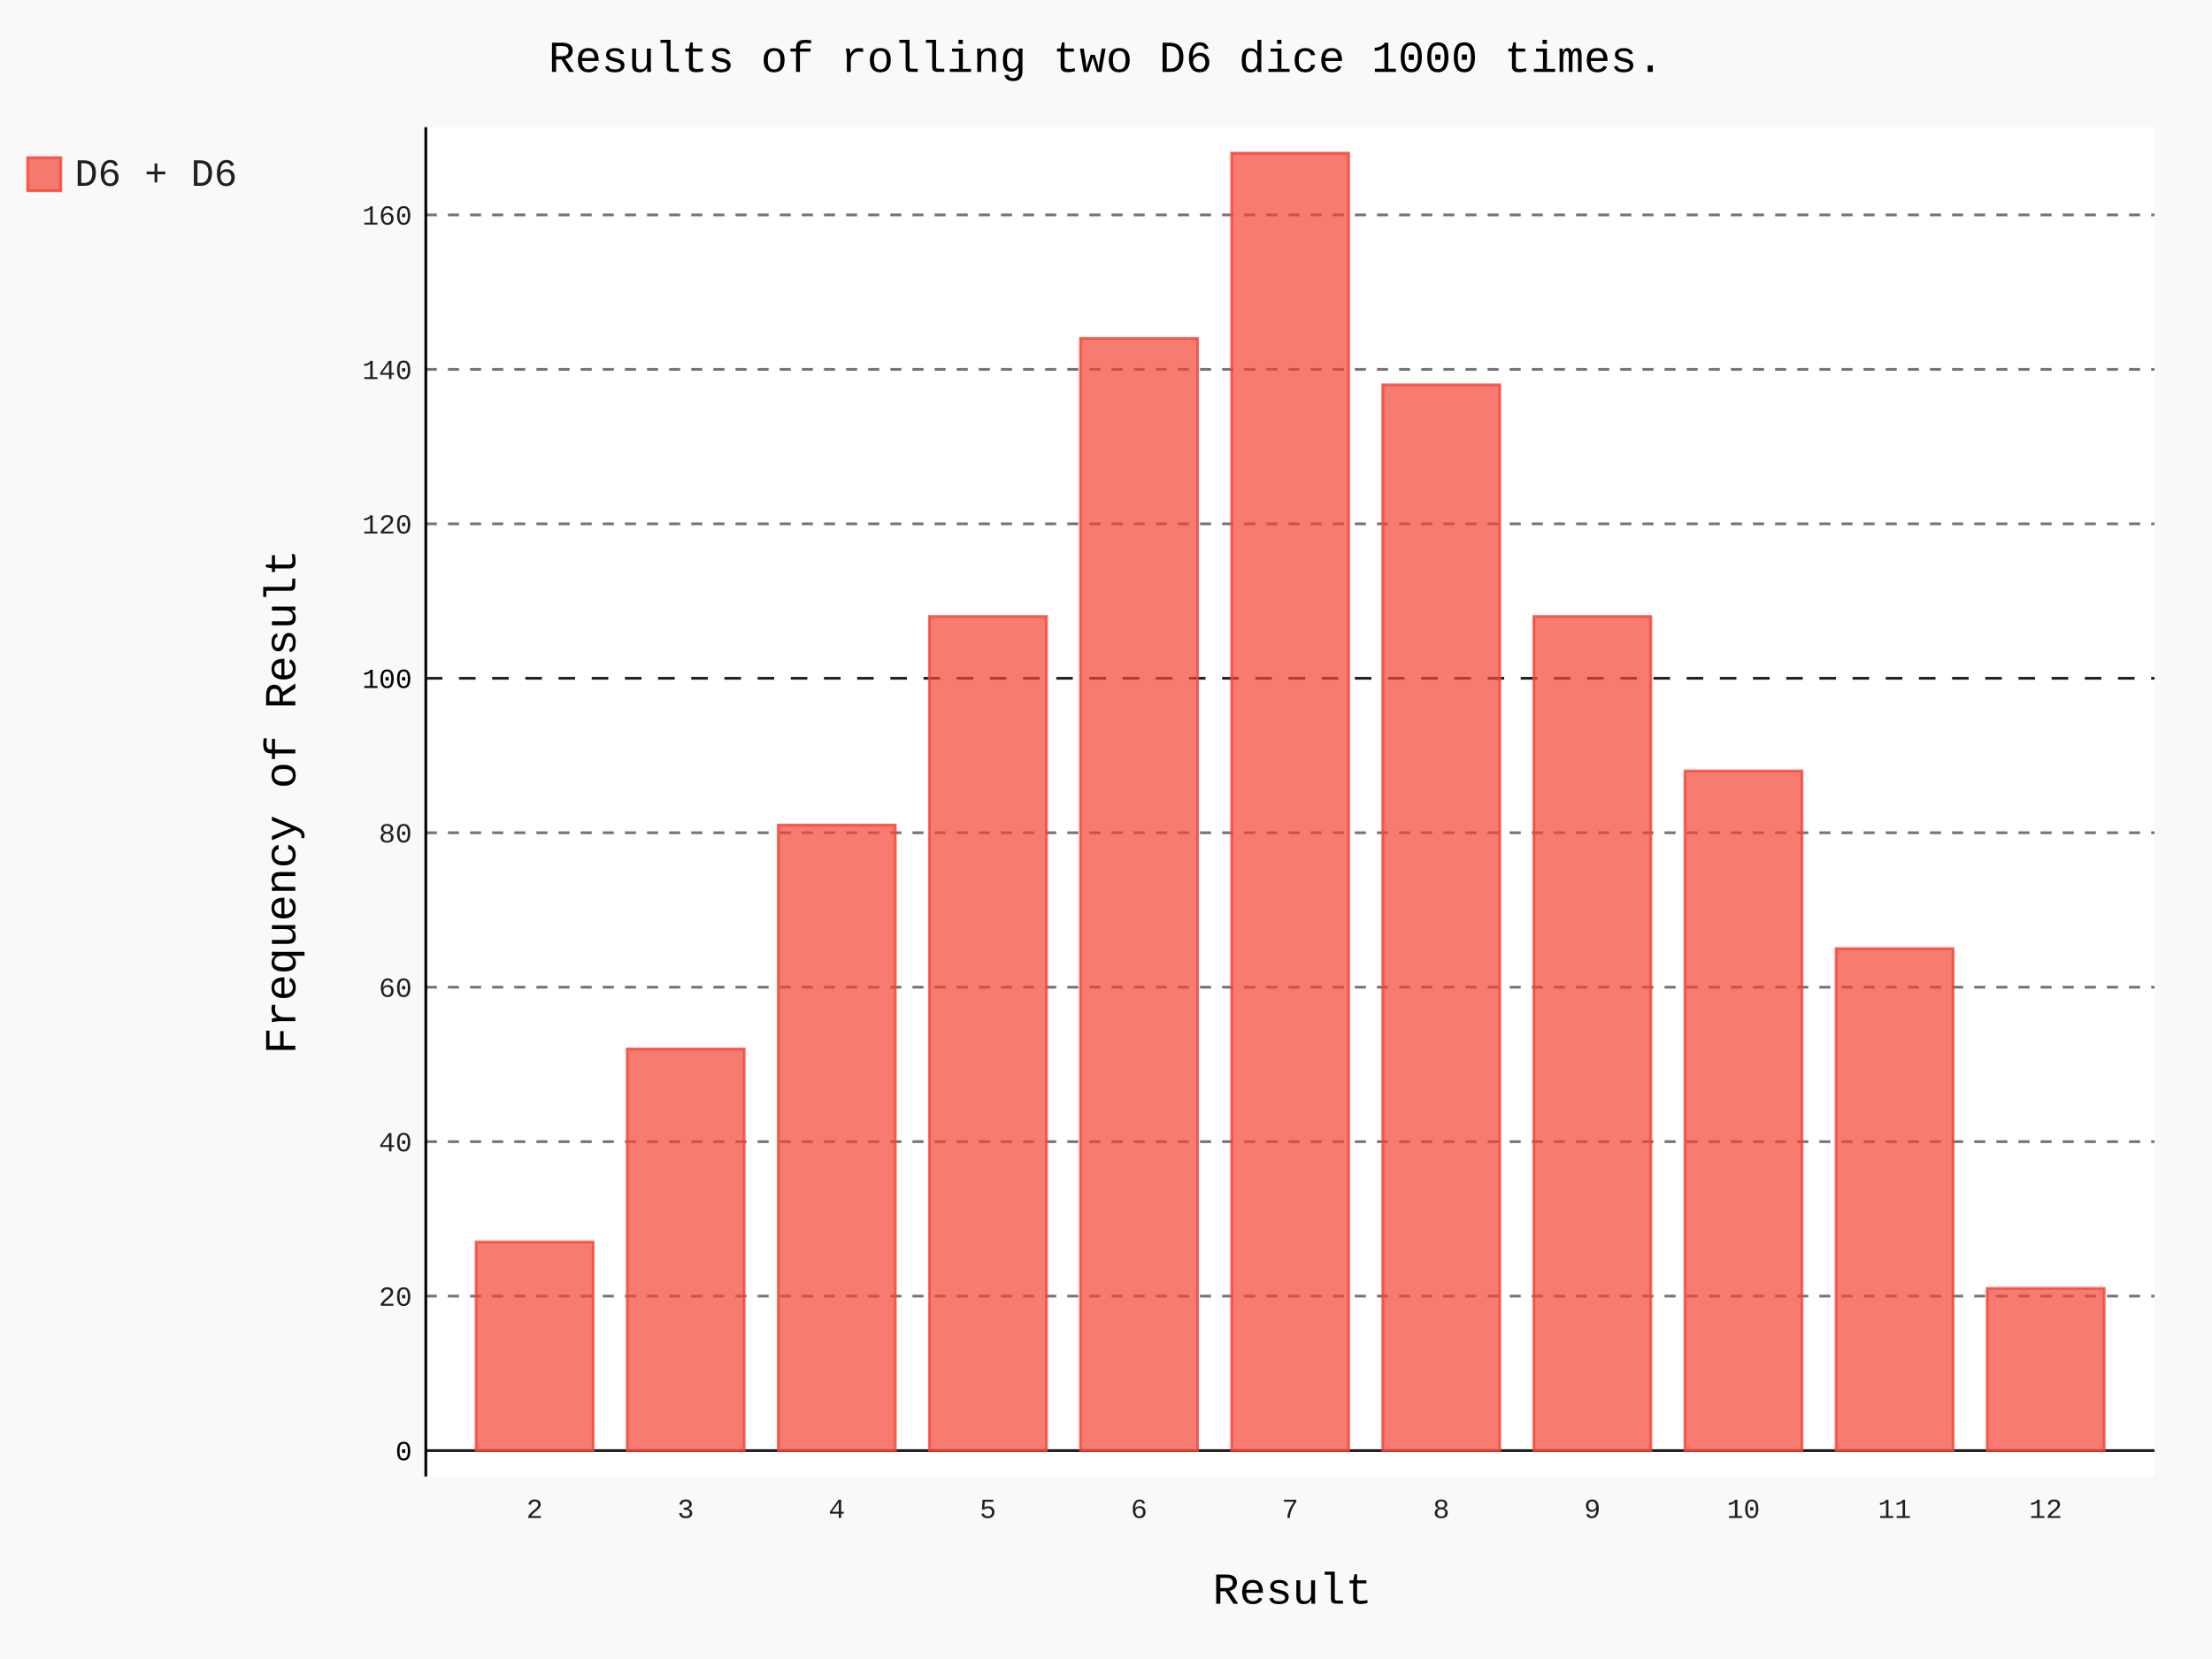
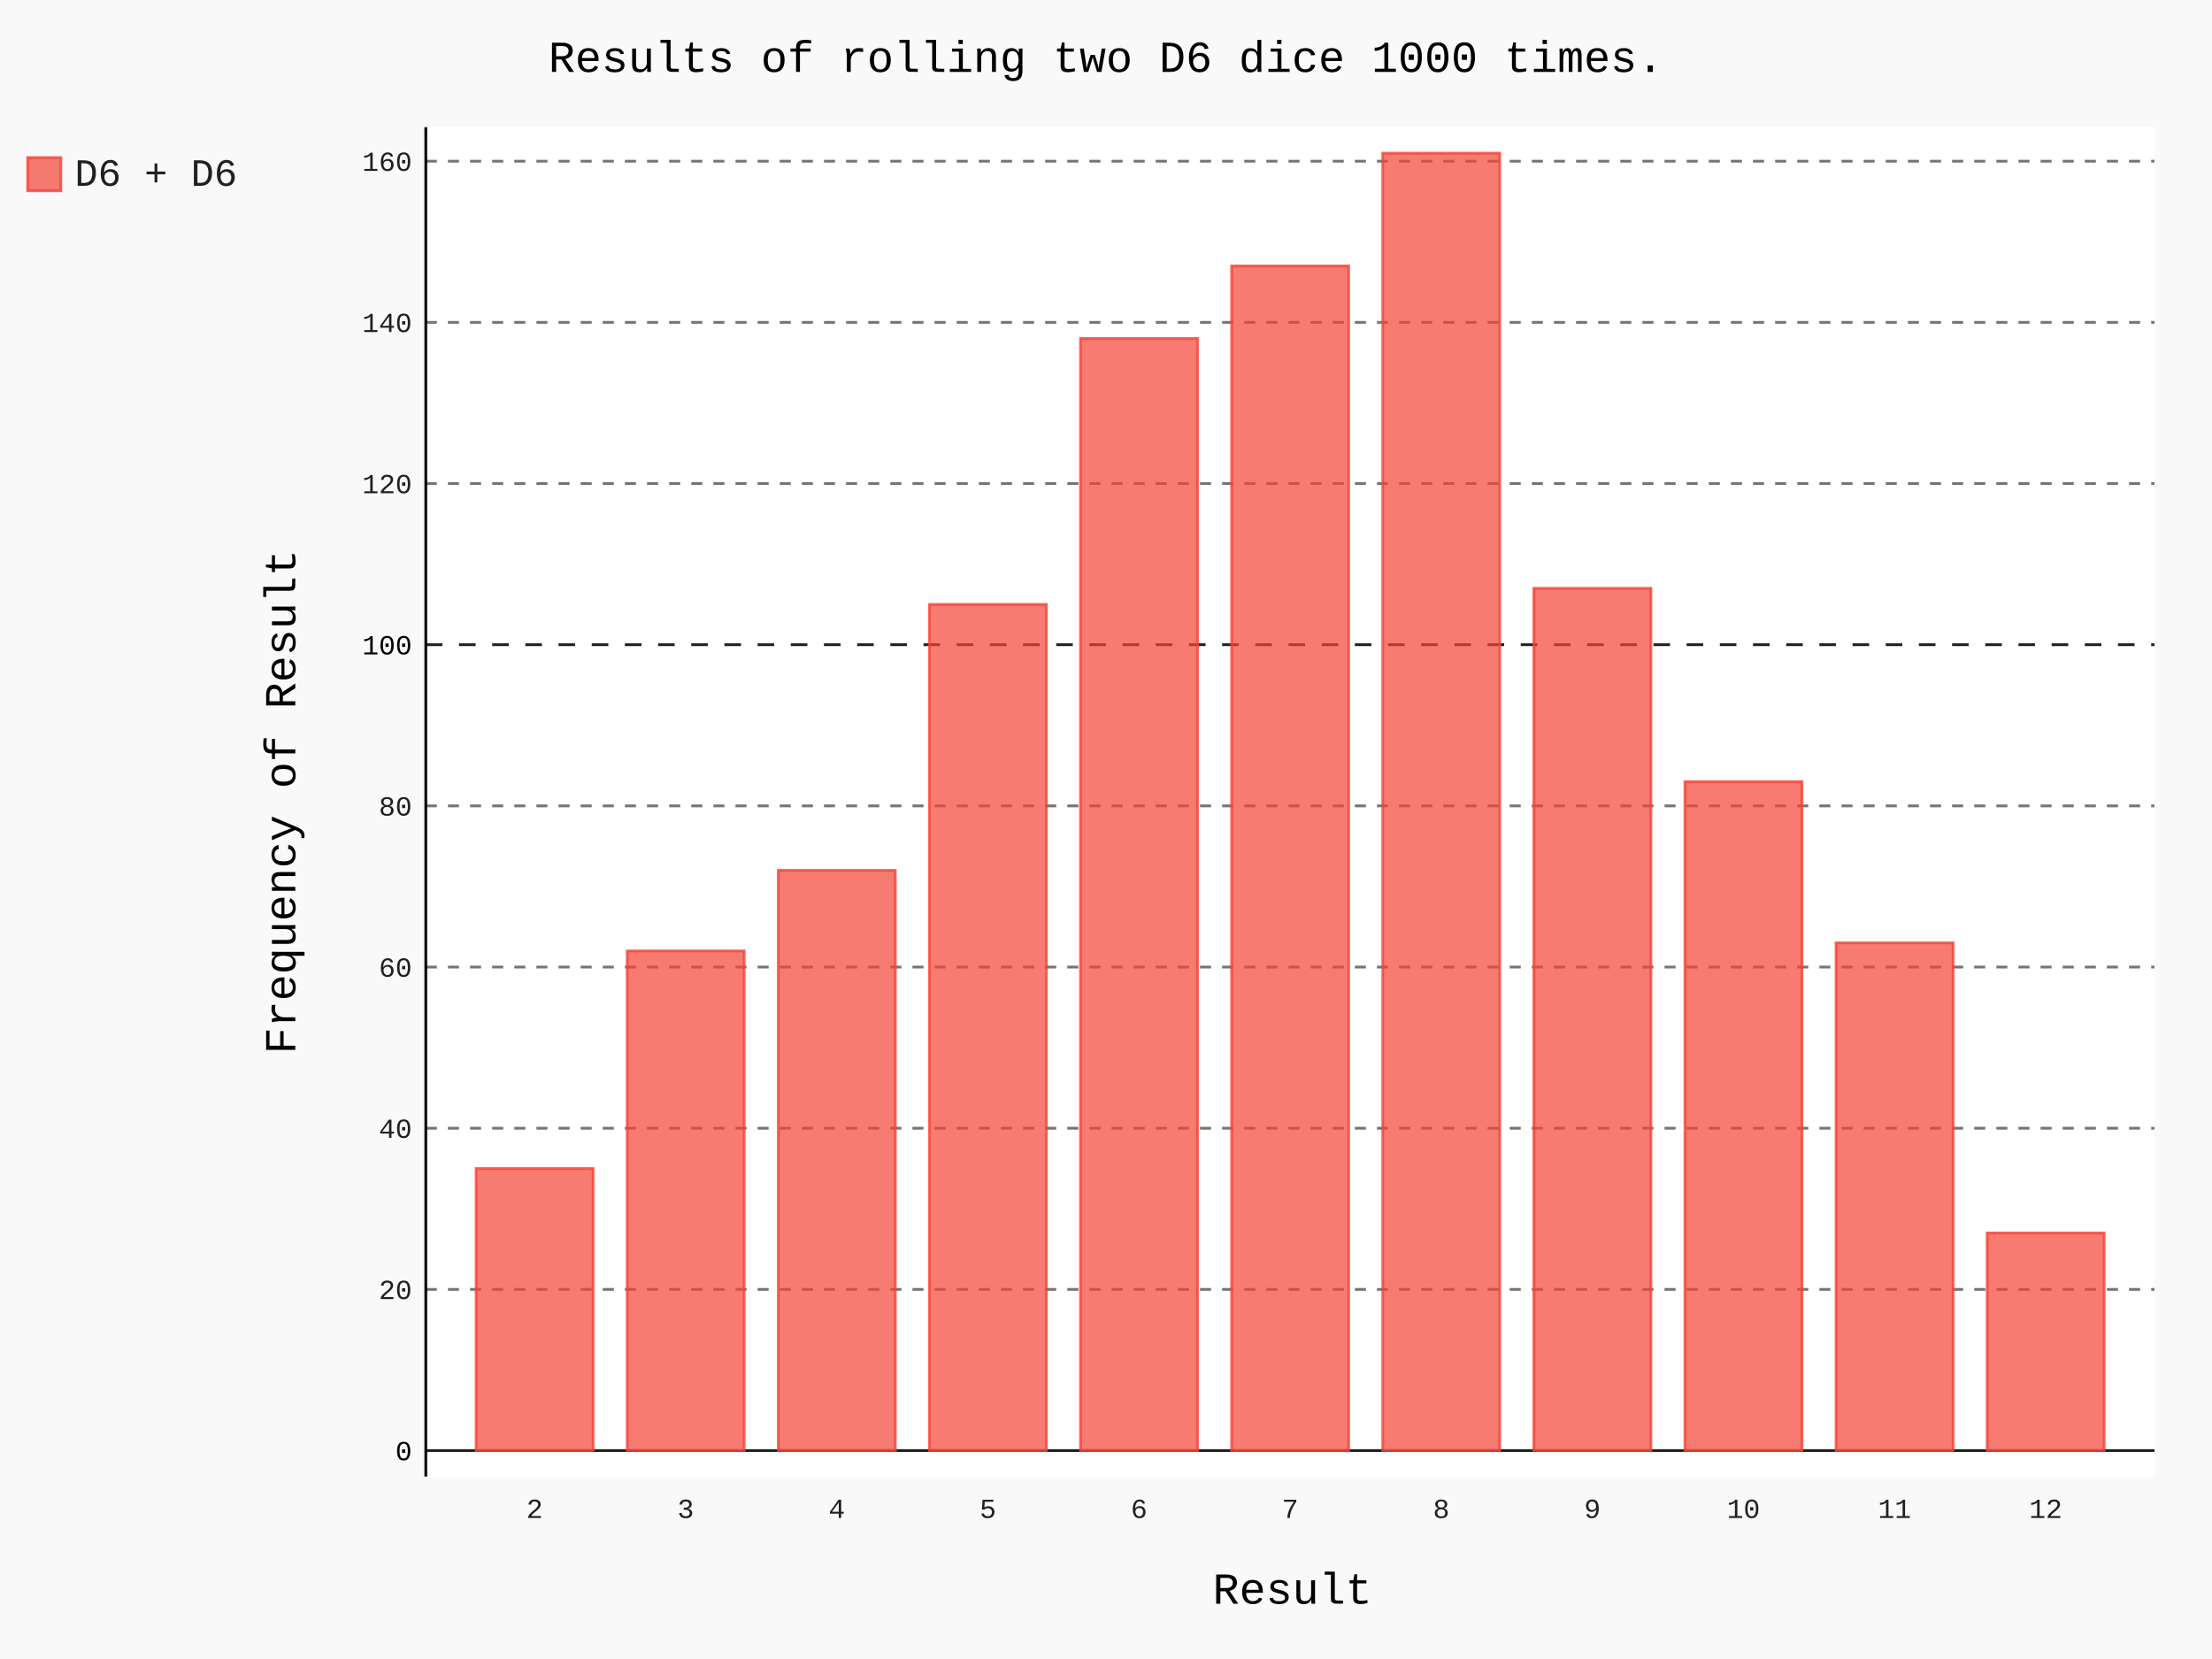
- <svg xmlns="http://www.w3.org/2000/svg" id="chart-790177b3-d06f-4fc9-b602-6fe10968e100" class="pygal-chart" viewBox="0 0 800 600">
+ <svg xmlns="http://www.w3.org/2000/svg" id="chart-8cb68938-13ee-4e53-a0c0-40409b9ead96" class="pygal-chart" viewBox="0 0 800 600">
  <defs>
-     <style type="text/css">#chart-790177b3-d06f-4fc9-b602-6fe10968e100{-webkit-user-select:none;-webkit-font-smoothing:antialiased;font-family:Consolas,"Liberation Mono",Menlo,Courier,monospace}#chart-790177b3-d06f-4fc9-b602-6fe10968e100 .title{font-family:Consolas,"Liberation Mono",Menlo,Courier,monospace;font-size:16px}#chart-790177b3-d06f-4fc9-b602-6fe10968e100 .legends .legend text{font-family:Consolas,"Liberation Mono",Menlo,Courier,monospace;font-size:14px}#chart-790177b3-d06f-4fc9-b602-6fe10968e100 .axis text{font-family:Consolas,"Liberation Mono",Menlo,Courier,monospace;font-size:10px}#chart-790177b3-d06f-4fc9-b602-6fe10968e100 .axis text.major{font-family:Consolas,"Liberation Mono",Menlo,Courier,monospace;font-size:10px}#chart-790177b3-d06f-4fc9-b602-6fe10968e100 .text-overlay text.value{font-family:Consolas,"Liberation Mono",Menlo,Courier,monospace;font-size:16px}#chart-790177b3-d06f-4fc9-b602-6fe10968e100 .text-overlay text.label{font-family:Consolas,"Liberation Mono",Menlo,Courier,monospace;font-size:10px}#chart-790177b3-d06f-4fc9-b602-6fe10968e100 .tooltip{font-family:Consolas,"Liberation Mono",Menlo,Courier,monospace;font-size:14px}#chart-790177b3-d06f-4fc9-b602-6fe10968e100 text.no_data{font-family:Consolas,"Liberation Mono",Menlo,Courier,monospace;font-size:64px}
- #chart-790177b3-d06f-4fc9-b602-6fe10968e100{background-color:rgba(249,249,249,1)}#chart-790177b3-d06f-4fc9-b602-6fe10968e100 path,#chart-790177b3-d06f-4fc9-b602-6fe10968e100 line,#chart-790177b3-d06f-4fc9-b602-6fe10968e100 rect,#chart-790177b3-d06f-4fc9-b602-6fe10968e100 circle{-webkit-transition:150ms;-moz-transition:150ms;transition:150ms}#chart-790177b3-d06f-4fc9-b602-6fe10968e100 .graph &gt; .background{fill:rgba(249,249,249,1)}#chart-790177b3-d06f-4fc9-b602-6fe10968e100 .plot &gt; .background{fill:rgba(255,255,255,1)}#chart-790177b3-d06f-4fc9-b602-6fe10968e100 .graph{fill:rgba(0,0,0,.87)}#chart-790177b3-d06f-4fc9-b602-6fe10968e100 text.no_data{fill:rgba(0,0,0,1)}#chart-790177b3-d06f-4fc9-b602-6fe10968e100 .title{fill:rgba(0,0,0,1)}#chart-790177b3-d06f-4fc9-b602-6fe10968e100 .legends .legend text{fill:rgba(0,0,0,.87)}#chart-790177b3-d06f-4fc9-b602-6fe10968e100 .legends .legend:hover text{fill:rgba(0,0,0,1)}#chart-790177b3-d06f-4fc9-b602-6fe10968e100 .axis .line{stroke:rgba(0,0,0,1)}#chart-790177b3-d06f-4fc9-b602-6fe10968e100 .axis .guide.line{stroke:rgba(0,0,0,.54)}#chart-790177b3-d06f-4fc9-b602-6fe10968e100 .axis .major.line{stroke:rgba(0,0,0,.87)}#chart-790177b3-d06f-4fc9-b602-6fe10968e100 .axis text.major{fill:rgba(0,0,0,1)}#chart-790177b3-d06f-4fc9-b602-6fe10968e100 .axis.y .guides:hover .guide.line,#chart-790177b3-d06f-4fc9-b602-6fe10968e100 .line-graph .axis.x .guides:hover .guide.line,#chart-790177b3-d06f-4fc9-b602-6fe10968e100 .stackedline-graph .axis.x .guides:hover .guide.line,#chart-790177b3-d06f-4fc9-b602-6fe10968e100 .xy-graph .axis.x .guides:hover .guide.line{stroke:rgba(0,0,0,1)}#chart-790177b3-d06f-4fc9-b602-6fe10968e100 .axis .guides:hover text{fill:rgba(0,0,0,1)}#chart-790177b3-d06f-4fc9-b602-6fe10968e100 .reactive{fill-opacity:.7;stroke-opacity:.8}#chart-790177b3-d06f-4fc9-b602-6fe10968e100 .ci{stroke:rgba(0,0,0,.87)}#chart-790177b3-d06f-4fc9-b602-6fe10968e100 .reactive.active,#chart-790177b3-d06f-4fc9-b602-6fe10968e100 .active .reactive{fill-opacity:.8;stroke-opacity:.9;stroke-width:4}#chart-790177b3-d06f-4fc9-b602-6fe10968e100 .ci .reactive.active{stroke-width:1.5}#chart-790177b3-d06f-4fc9-b602-6fe10968e100 .series text{fill:rgba(0,0,0,1)}#chart-790177b3-d06f-4fc9-b602-6fe10968e100 .tooltip rect{fill:rgba(255,255,255,1);stroke:rgba(0,0,0,1);-webkit-transition:opacity 150ms;-moz-transition:opacity 150ms;transition:opacity 150ms}#chart-790177b3-d06f-4fc9-b602-6fe10968e100 .tooltip .label{fill:rgba(0,0,0,.87)}#chart-790177b3-d06f-4fc9-b602-6fe10968e100 .tooltip .label{fill:rgba(0,0,0,.87)}#chart-790177b3-d06f-4fc9-b602-6fe10968e100 .tooltip .legend{font-size:.8em;fill:rgba(0,0,0,.54)}#chart-790177b3-d06f-4fc9-b602-6fe10968e100 .tooltip .x_label{font-size:.6em;fill:rgba(0,0,0,1)}#chart-790177b3-d06f-4fc9-b602-6fe10968e100 .tooltip .xlink{font-size:.5em;text-decoration:underline}#chart-790177b3-d06f-4fc9-b602-6fe10968e100 .tooltip .value{font-size:1.5em}#chart-790177b3-d06f-4fc9-b602-6fe10968e100 .bound{font-size:.5em}#chart-790177b3-d06f-4fc9-b602-6fe10968e100 .max-value{font-size:.75em;fill:rgba(0,0,0,.54)}#chart-790177b3-d06f-4fc9-b602-6fe10968e100 .map-element{fill:rgba(255,255,255,1);stroke:rgba(0,0,0,.54) !important}#chart-790177b3-d06f-4fc9-b602-6fe10968e100 .map-element .reactive{fill-opacity:inherit;stroke-opacity:inherit}#chart-790177b3-d06f-4fc9-b602-6fe10968e100 .color-0,#chart-790177b3-d06f-4fc9-b602-6fe10968e100 .color-0 a:visited{stroke:#F44336;fill:#F44336}#chart-790177b3-d06f-4fc9-b602-6fe10968e100 .text-overlay .color-0 text{fill:black}
- #chart-790177b3-d06f-4fc9-b602-6fe10968e100 text.no_data{text-anchor:middle}#chart-790177b3-d06f-4fc9-b602-6fe10968e100 .guide.line{fill:none}#chart-790177b3-d06f-4fc9-b602-6fe10968e100 .centered{text-anchor:middle}#chart-790177b3-d06f-4fc9-b602-6fe10968e100 .title{text-anchor:middle}#chart-790177b3-d06f-4fc9-b602-6fe10968e100 .legends .legend text{fill-opacity:1}#chart-790177b3-d06f-4fc9-b602-6fe10968e100 .axis.x text{text-anchor:middle}#chart-790177b3-d06f-4fc9-b602-6fe10968e100 .axis.x:not(.web) text[transform]{text-anchor:start}#chart-790177b3-d06f-4fc9-b602-6fe10968e100 .axis.x:not(.web) text[transform].backwards{text-anchor:end}#chart-790177b3-d06f-4fc9-b602-6fe10968e100 .axis.y text{text-anchor:end}#chart-790177b3-d06f-4fc9-b602-6fe10968e100 .axis.y text[transform].backwards{text-anchor:start}#chart-790177b3-d06f-4fc9-b602-6fe10968e100 .axis.y2 text{text-anchor:start}#chart-790177b3-d06f-4fc9-b602-6fe10968e100 .axis.y2 text[transform].backwards{text-anchor:end}#chart-790177b3-d06f-4fc9-b602-6fe10968e100 .axis .guide.line{stroke-dasharray:4,4}#chart-790177b3-d06f-4fc9-b602-6fe10968e100 .axis .major.guide.line{stroke-dasharray:6,6}#chart-790177b3-d06f-4fc9-b602-6fe10968e100 .horizontal .axis.y .guide.line,#chart-790177b3-d06f-4fc9-b602-6fe10968e100 .horizontal .axis.y2 .guide.line,#chart-790177b3-d06f-4fc9-b602-6fe10968e100 .vertical .axis.x .guide.line{opacity:0}#chart-790177b3-d06f-4fc9-b602-6fe10968e100 .horizontal .axis.always_show .guide.line,#chart-790177b3-d06f-4fc9-b602-6fe10968e100 .vertical .axis.always_show .guide.line{opacity:1 !important}#chart-790177b3-d06f-4fc9-b602-6fe10968e100 .axis.y .guides:hover .guide.line,#chart-790177b3-d06f-4fc9-b602-6fe10968e100 .axis.y2 .guides:hover .guide.line,#chart-790177b3-d06f-4fc9-b602-6fe10968e100 .axis.x .guides:hover .guide.line{opacity:1}#chart-790177b3-d06f-4fc9-b602-6fe10968e100 .axis .guides:hover text{opacity:1}#chart-790177b3-d06f-4fc9-b602-6fe10968e100 .nofill{fill:none}#chart-790177b3-d06f-4fc9-b602-6fe10968e100 .subtle-fill{fill-opacity:.2}#chart-790177b3-d06f-4fc9-b602-6fe10968e100 .dot{stroke-width:1px;fill-opacity:1}#chart-790177b3-d06f-4fc9-b602-6fe10968e100 .dot.active{stroke-width:5px}#chart-790177b3-d06f-4fc9-b602-6fe10968e100 .dot.negative{fill:transparent}#chart-790177b3-d06f-4fc9-b602-6fe10968e100 text,#chart-790177b3-d06f-4fc9-b602-6fe10968e100 tspan{stroke:none !important}#chart-790177b3-d06f-4fc9-b602-6fe10968e100 .series text.active{opacity:1}#chart-790177b3-d06f-4fc9-b602-6fe10968e100 .tooltip rect{fill-opacity:.95;stroke-width:.5}#chart-790177b3-d06f-4fc9-b602-6fe10968e100 .tooltip text{fill-opacity:1}#chart-790177b3-d06f-4fc9-b602-6fe10968e100 .showable{visibility:hidden}#chart-790177b3-d06f-4fc9-b602-6fe10968e100 .showable.shown{visibility:visible}#chart-790177b3-d06f-4fc9-b602-6fe10968e100 .gauge-background{fill:rgba(229,229,229,1);stroke:none}#chart-790177b3-d06f-4fc9-b602-6fe10968e100 .bg-lines{stroke:rgba(249,249,249,1);stroke-width:2px}</style>
+     <style type="text/css">#chart-8cb68938-13ee-4e53-a0c0-40409b9ead96{-webkit-user-select:none;-webkit-font-smoothing:antialiased;font-family:Consolas,"Liberation Mono",Menlo,Courier,monospace}#chart-8cb68938-13ee-4e53-a0c0-40409b9ead96 .title{font-family:Consolas,"Liberation Mono",Menlo,Courier,monospace;font-size:16px}#chart-8cb68938-13ee-4e53-a0c0-40409b9ead96 .legends .legend text{font-family:Consolas,"Liberation Mono",Menlo,Courier,monospace;font-size:14px}#chart-8cb68938-13ee-4e53-a0c0-40409b9ead96 .axis text{font-family:Consolas,"Liberation Mono",Menlo,Courier,monospace;font-size:10px}#chart-8cb68938-13ee-4e53-a0c0-40409b9ead96 .axis text.major{font-family:Consolas,"Liberation Mono",Menlo,Courier,monospace;font-size:10px}#chart-8cb68938-13ee-4e53-a0c0-40409b9ead96 .text-overlay text.value{font-family:Consolas,"Liberation Mono",Menlo,Courier,monospace;font-size:16px}#chart-8cb68938-13ee-4e53-a0c0-40409b9ead96 .text-overlay text.label{font-family:Consolas,"Liberation Mono",Menlo,Courier,monospace;font-size:10px}#chart-8cb68938-13ee-4e53-a0c0-40409b9ead96 .tooltip{font-family:Consolas,"Liberation Mono",Menlo,Courier,monospace;font-size:14px}#chart-8cb68938-13ee-4e53-a0c0-40409b9ead96 text.no_data{font-family:Consolas,"Liberation Mono",Menlo,Courier,monospace;font-size:64px}
+ #chart-8cb68938-13ee-4e53-a0c0-40409b9ead96{background-color:rgba(249,249,249,1)}#chart-8cb68938-13ee-4e53-a0c0-40409b9ead96 path,#chart-8cb68938-13ee-4e53-a0c0-40409b9ead96 line,#chart-8cb68938-13ee-4e53-a0c0-40409b9ead96 rect,#chart-8cb68938-13ee-4e53-a0c0-40409b9ead96 circle{-webkit-transition:150ms;-moz-transition:150ms;transition:150ms}#chart-8cb68938-13ee-4e53-a0c0-40409b9ead96 .graph &gt; .background{fill:rgba(249,249,249,1)}#chart-8cb68938-13ee-4e53-a0c0-40409b9ead96 .plot &gt; .background{fill:rgba(255,255,255,1)}#chart-8cb68938-13ee-4e53-a0c0-40409b9ead96 .graph{fill:rgba(0,0,0,.87)}#chart-8cb68938-13ee-4e53-a0c0-40409b9ead96 text.no_data{fill:rgba(0,0,0,1)}#chart-8cb68938-13ee-4e53-a0c0-40409b9ead96 .title{fill:rgba(0,0,0,1)}#chart-8cb68938-13ee-4e53-a0c0-40409b9ead96 .legends .legend text{fill:rgba(0,0,0,.87)}#chart-8cb68938-13ee-4e53-a0c0-40409b9ead96 .legends .legend:hover text{fill:rgba(0,0,0,1)}#chart-8cb68938-13ee-4e53-a0c0-40409b9ead96 .axis .line{stroke:rgba(0,0,0,1)}#chart-8cb68938-13ee-4e53-a0c0-40409b9ead96 .axis .guide.line{stroke:rgba(0,0,0,.54)}#chart-8cb68938-13ee-4e53-a0c0-40409b9ead96 .axis .major.line{stroke:rgba(0,0,0,.87)}#chart-8cb68938-13ee-4e53-a0c0-40409b9ead96 .axis text.major{fill:rgba(0,0,0,1)}#chart-8cb68938-13ee-4e53-a0c0-40409b9ead96 .axis.y .guides:hover .guide.line,#chart-8cb68938-13ee-4e53-a0c0-40409b9ead96 .line-graph .axis.x .guides:hover .guide.line,#chart-8cb68938-13ee-4e53-a0c0-40409b9ead96 .stackedline-graph .axis.x .guides:hover .guide.line,#chart-8cb68938-13ee-4e53-a0c0-40409b9ead96 .xy-graph .axis.x .guides:hover .guide.line{stroke:rgba(0,0,0,1)}#chart-8cb68938-13ee-4e53-a0c0-40409b9ead96 .axis .guides:hover text{fill:rgba(0,0,0,1)}#chart-8cb68938-13ee-4e53-a0c0-40409b9ead96 .reactive{fill-opacity:.7;stroke-opacity:.8}#chart-8cb68938-13ee-4e53-a0c0-40409b9ead96 .ci{stroke:rgba(0,0,0,.87)}#chart-8cb68938-13ee-4e53-a0c0-40409b9ead96 .reactive.active,#chart-8cb68938-13ee-4e53-a0c0-40409b9ead96 .active .reactive{fill-opacity:.8;stroke-opacity:.9;stroke-width:4}#chart-8cb68938-13ee-4e53-a0c0-40409b9ead96 .ci .reactive.active{stroke-width:1.5}#chart-8cb68938-13ee-4e53-a0c0-40409b9ead96 .series text{fill:rgba(0,0,0,1)}#chart-8cb68938-13ee-4e53-a0c0-40409b9ead96 .tooltip rect{fill:rgba(255,255,255,1);stroke:rgba(0,0,0,1);-webkit-transition:opacity 150ms;-moz-transition:opacity 150ms;transition:opacity 150ms}#chart-8cb68938-13ee-4e53-a0c0-40409b9ead96 .tooltip .label{fill:rgba(0,0,0,.87)}#chart-8cb68938-13ee-4e53-a0c0-40409b9ead96 .tooltip .label{fill:rgba(0,0,0,.87)}#chart-8cb68938-13ee-4e53-a0c0-40409b9ead96 .tooltip .legend{font-size:.8em;fill:rgba(0,0,0,.54)}#chart-8cb68938-13ee-4e53-a0c0-40409b9ead96 .tooltip .x_label{font-size:.6em;fill:rgba(0,0,0,1)}#chart-8cb68938-13ee-4e53-a0c0-40409b9ead96 .tooltip .xlink{font-size:.5em;text-decoration:underline}#chart-8cb68938-13ee-4e53-a0c0-40409b9ead96 .tooltip .value{font-size:1.5em}#chart-8cb68938-13ee-4e53-a0c0-40409b9ead96 .bound{font-size:.5em}#chart-8cb68938-13ee-4e53-a0c0-40409b9ead96 .max-value{font-size:.75em;fill:rgba(0,0,0,.54)}#chart-8cb68938-13ee-4e53-a0c0-40409b9ead96 .map-element{fill:rgba(255,255,255,1);stroke:rgba(0,0,0,.54) !important}#chart-8cb68938-13ee-4e53-a0c0-40409b9ead96 .map-element .reactive{fill-opacity:inherit;stroke-opacity:inherit}#chart-8cb68938-13ee-4e53-a0c0-40409b9ead96 .color-0,#chart-8cb68938-13ee-4e53-a0c0-40409b9ead96 .color-0 a:visited{stroke:#F44336;fill:#F44336}#chart-8cb68938-13ee-4e53-a0c0-40409b9ead96 .text-overlay .color-0 text{fill:black}
+ #chart-8cb68938-13ee-4e53-a0c0-40409b9ead96 text.no_data{text-anchor:middle}#chart-8cb68938-13ee-4e53-a0c0-40409b9ead96 .guide.line{fill:none}#chart-8cb68938-13ee-4e53-a0c0-40409b9ead96 .centered{text-anchor:middle}#chart-8cb68938-13ee-4e53-a0c0-40409b9ead96 .title{text-anchor:middle}#chart-8cb68938-13ee-4e53-a0c0-40409b9ead96 .legends .legend text{fill-opacity:1}#chart-8cb68938-13ee-4e53-a0c0-40409b9ead96 .axis.x text{text-anchor:middle}#chart-8cb68938-13ee-4e53-a0c0-40409b9ead96 .axis.x:not(.web) text[transform]{text-anchor:start}#chart-8cb68938-13ee-4e53-a0c0-40409b9ead96 .axis.x:not(.web) text[transform].backwards{text-anchor:end}#chart-8cb68938-13ee-4e53-a0c0-40409b9ead96 .axis.y text{text-anchor:end}#chart-8cb68938-13ee-4e53-a0c0-40409b9ead96 .axis.y text[transform].backwards{text-anchor:start}#chart-8cb68938-13ee-4e53-a0c0-40409b9ead96 .axis.y2 text{text-anchor:start}#chart-8cb68938-13ee-4e53-a0c0-40409b9ead96 .axis.y2 text[transform].backwards{text-anchor:end}#chart-8cb68938-13ee-4e53-a0c0-40409b9ead96 .axis .guide.line{stroke-dasharray:4,4}#chart-8cb68938-13ee-4e53-a0c0-40409b9ead96 .axis .major.guide.line{stroke-dasharray:6,6}#chart-8cb68938-13ee-4e53-a0c0-40409b9ead96 .horizontal .axis.y .guide.line,#chart-8cb68938-13ee-4e53-a0c0-40409b9ead96 .horizontal .axis.y2 .guide.line,#chart-8cb68938-13ee-4e53-a0c0-40409b9ead96 .vertical .axis.x .guide.line{opacity:0}#chart-8cb68938-13ee-4e53-a0c0-40409b9ead96 .horizontal .axis.always_show .guide.line,#chart-8cb68938-13ee-4e53-a0c0-40409b9ead96 .vertical .axis.always_show .guide.line{opacity:1 !important}#chart-8cb68938-13ee-4e53-a0c0-40409b9ead96 .axis.y .guides:hover .guide.line,#chart-8cb68938-13ee-4e53-a0c0-40409b9ead96 .axis.y2 .guides:hover .guide.line,#chart-8cb68938-13ee-4e53-a0c0-40409b9ead96 .axis.x .guides:hover .guide.line{opacity:1}#chart-8cb68938-13ee-4e53-a0c0-40409b9ead96 .axis .guides:hover text{opacity:1}#chart-8cb68938-13ee-4e53-a0c0-40409b9ead96 .nofill{fill:none}#chart-8cb68938-13ee-4e53-a0c0-40409b9ead96 .subtle-fill{fill-opacity:.2}#chart-8cb68938-13ee-4e53-a0c0-40409b9ead96 .dot{stroke-width:1px;fill-opacity:1}#chart-8cb68938-13ee-4e53-a0c0-40409b9ead96 .dot.active{stroke-width:5px}#chart-8cb68938-13ee-4e53-a0c0-40409b9ead96 .dot.negative{fill:transparent}#chart-8cb68938-13ee-4e53-a0c0-40409b9ead96 text,#chart-8cb68938-13ee-4e53-a0c0-40409b9ead96 tspan{stroke:none !important}#chart-8cb68938-13ee-4e53-a0c0-40409b9ead96 .series text.active{opacity:1}#chart-8cb68938-13ee-4e53-a0c0-40409b9ead96 .tooltip rect{fill-opacity:.95;stroke-width:.5}#chart-8cb68938-13ee-4e53-a0c0-40409b9ead96 .tooltip text{fill-opacity:1}#chart-8cb68938-13ee-4e53-a0c0-40409b9ead96 .showable{visibility:hidden}#chart-8cb68938-13ee-4e53-a0c0-40409b9ead96 .showable.shown{visibility:visible}#chart-8cb68938-13ee-4e53-a0c0-40409b9ead96 .gauge-background{fill:rgba(229,229,229,1);stroke:none}#chart-8cb68938-13ee-4e53-a0c0-40409b9ead96 .bg-lines{stroke:rgba(249,249,249,1);stroke-width:2px}</style>
  </defs>
  <g class="graph bar-graph vertical">
    <rect class="background" height="600" width="800" x="0" y="0" />
    <g class="plot" transform="translate(154, 46)">
      <rect class="background" height="488" width="625.2" x="0" y="0" />
      <g class="axis y always_show">
        <g class="guides">
          <path class="axis major line" d="M0 478.615 h625.2" />
          <text class="major" x="-5" y="482.115">0</text>
        </g>
        <g class="guides">
-           <path class="guide line" d="M0 422.755 h625.2" />
-           <text class="" x="-5" y="426.255">20</text>
+           <path class="guide line" d="M0 420.326 h625.2" />
+           <text class="" x="-5" y="423.826">20</text>
        </g>
        <g class="guides">
-           <path class="guide line" d="M0 366.894 h625.2" />
-           <text class="" x="-5" y="370.394">40</text>
+           <path class="guide line" d="M0 362.036 h625.2" />
+           <text class="" x="-5" y="365.536">40</text>
        </g>
        <g class="guides">
-           <path class="guide line" d="M0 311.033 h625.2" />
-           <text class="" x="-5" y="314.533">60</text>
+           <path class="guide line" d="M0 303.747 h625.2" />
+           <text class="" x="-5" y="307.247">60</text>
        </g>
        <g class="guides">
-           <path class="guide line" d="M0 255.172 h625.2" />
-           <text class="" x="-5" y="258.672">80</text>
+           <path class="guide line" d="M0 245.457 h625.2" />
+           <text class="" x="-5" y="248.957">80</text>
        </g>
        <g class="guides">
-           <path class="major guide line" d="M0 199.311 h625.2" />
-           <text class="major" x="-5" y="202.811">100</text>
+           <path class="major guide line" d="M0 187.168 h625.2" />
+           <text class="major" x="-5" y="190.668">100</text>
        </g>
        <g class="guides">
-           <path class="guide line" d="M0 143.451 h625.2" />
-           <text class="" x="-5" y="146.951">120</text>
+           <path class="guide line" d="M0 128.878 h625.2" />
+           <text class="" x="-5" y="132.378">120</text>
        </g>
        <g class="guides">
-           <path class="guide line" d="M0 87.59 h625.2" />
-           <text class="" x="-5" y="91.09">140</text>
+           <path class="guide line" d="M0 70.589 h625.2" />
+           <text class="" x="-5" y="74.089">140</text>
        </g>
        <g class="guides">
-           <path class="guide line" d="M0 31.729 h625.2" />
-           <text class="" x="-5" y="35.229">160</text>
+           <path class="guide line" d="M0 12.299 h625.2" />
+           <text class="" x="-5" y="15.799">160</text>
        </g>
      </g>
      <g class="axis x">
        <path class="line" d="M0 0 v488" />
        <g class="guides">
          <path class="guide line" d="M39.348 0 v488" />
          <text class="" x="39.348" y="503.0">2</text>
        </g>
        <g class="guides">
          <path class="guide line" d="M93.999 0 v488" />
          <text class="" x="93.999" y="503.0">3</text>
        </g>
        <g class="guides">
          <path class="guide line" d="M148.649 0 v488" />
          <text class="" x="148.649" y="503.0">4</text>
        </g>
        <g class="guides">
          <path class="guide line" d="M203.299 0 v488" />
          <text class="" x="203.299" y="503.0">5</text>
        </g>
        <g class="guides">
          <path class="guide line" d="M257.95 0 v488" />
          <text class="" x="257.95" y="503.0">6</text>
        </g>
        <g class="guides">
          <path class="guide line" d="M312.6 0 v488" />
          <text class="" x="312.6" y="503.0">7</text>
        </g>
        <g class="guides">
          <path class="guide line" d="M367.25 0 v488" />
          <text class="" x="367.25" y="503.0">8</text>
        </g>
        <g class="guides">
          <path class="guide line" d="M421.901 0 v488" />
          <text class="" x="421.901" y="503.0">9</text>
        </g>
        <g class="guides">
          <path class="guide line" d="M476.551 0 v488" />
          <text class="" x="476.551" y="503.0">10</text>
        </g>
        <g class="guides">
          <path class="guide line" d="M531.201 0 v488" />
          <text class="" x="531.201" y="503.0">11</text>
        </g>
        <g class="guides">
          <path class="guide line" d="M585.852 0 v488" />
          <text class="" x="585.852" y="503.0">12</text>
        </g>
      </g>
      <g class="series serie-0 color-0">
        <g class="bars">
          <g class="bar">
-             <rect class="rect reactive tooltip-trigger" height="75.412" rx="0" ry="0" width="42.321" x="18.188" y="403.203" />
+             <rect class="rect reactive tooltip-trigger" height="102.007" rx="0" ry="0" width="42.321" x="18.188" y="376.609" />
          </g>
          <g class="bar">
-             <rect class="rect reactive tooltip-trigger" height="145.238" rx="0" ry="0" width="42.321" x="72.838" y="333.377" />
+             <rect class="rect reactive tooltip-trigger" height="180.698" rx="0" ry="0" width="42.321" x="72.838" y="297.918" />
          </g>
          <g class="bar">
-             <rect class="rect reactive tooltip-trigger" height="226.236" rx="0" ry="0" width="42.321" x="127.488" y="252.379" />
+             <rect class="rect reactive tooltip-trigger" height="209.842" rx="0" ry="0" width="42.321" x="127.488" y="268.773" />
          </g>
          <g class="bar">
-             <rect class="rect reactive tooltip-trigger" height="301.648" rx="0" ry="0" width="42.321" x="182.139" y="176.967" />
+             <rect class="rect reactive tooltip-trigger" height="306.02" rx="0" ry="0" width="42.321" x="182.139" y="172.595" />
          </g>
          <g class="bar">
            <rect class="rect reactive tooltip-trigger" height="402.198" rx="0" ry="0" width="42.321" x="236.789" y="76.418" />
          </g>
          <g class="bar">
-             <rect class="rect reactive tooltip-trigger" height="469.231" rx="0" ry="0" width="42.321" x="291.439" y="9.385" />
+             <rect class="rect reactive tooltip-trigger" height="428.428" rx="0" ry="0" width="42.321" x="291.439" y="50.187" />
          </g>
          <g class="bar">
-             <rect class="rect reactive tooltip-trigger" height="385.44" rx="0" ry="0" width="42.321" x="346.09" y="93.176" />
+             <rect class="rect reactive tooltip-trigger" height="469.231" rx="0" ry="0" width="42.321" x="346.09" y="9.385" />
          </g>
          <g class="bar">
-             <rect class="rect reactive tooltip-trigger" height="301.648" rx="0" ry="0" width="42.321" x="400.74" y="176.967" />
+             <rect class="rect reactive tooltip-trigger" height="311.849" rx="0" ry="0" width="42.321" x="400.74" y="166.766" />
          </g>
          <g class="bar">
-             <rect class="rect reactive tooltip-trigger" height="245.788" rx="0" ry="0" width="42.321" x="455.39" y="232.828" />
+             <rect class="rect reactive tooltip-trigger" height="241.902" rx="0" ry="0" width="42.321" x="455.39" y="236.714" />
          </g>
          <g class="bar">
-             <rect class="rect reactive tooltip-trigger" height="181.548" rx="0" ry="0" width="42.321" x="510.041" y="297.068" />
+             <rect class="rect reactive tooltip-trigger" height="183.612" rx="0" ry="0" width="42.321" x="510.041" y="295.003" />
          </g>
          <g class="bar">
-             <rect class="rect reactive tooltip-trigger" height="58.654" rx="0" ry="0" width="42.321" x="564.691" y="419.962" />
+             <rect class="rect reactive tooltip-trigger" height="78.691" rx="0" ry="0" width="42.321" x="564.691" y="399.925" />
          </g>
        </g>
      </g>
    </g>
    <g class="titles">
      <text class="title plot_title" x="400.0" y="26">Results of rolling two D6 dice 1000 times.</text>
      <text class="title" x="467.4" y="580">Result</text>
      <text class="title" x="80.8" y="316.0" transform="rotate(-90 80.8 290)">Frequency of Result</text>
    </g>
    <g class="plot overlay" transform="translate(154, 46)">
      <g class="series serie-0 color-0" />
    </g>
    <g class="plot text-overlay" transform="translate(154, 46)">
      <g class="series serie-0 color-0" />
    </g>
    <g class="plot tooltip-overlay" transform="translate(154, 46)">
      <g class="tooltip" style="opacity: 0" transform="translate(0 0)">
        <rect class="tooltip-box" height="0" rx="0" ry="0" width="0" />
        <g class="text" />
      </g>
    </g>
    <g class="legends" transform="translate(10, 56)">
      <g class="legend reactive activate-serie" id="activate-serie-0">
        <rect class="color-0 reactive" height="12" width="12" x="0.0" y="1.0" />
        <text x="17.0" y="11.2">D6 + D6</text>
      </g>
    </g>
    <g class="legends" transform="translate(790, 56)" />
  </g>
</svg>
